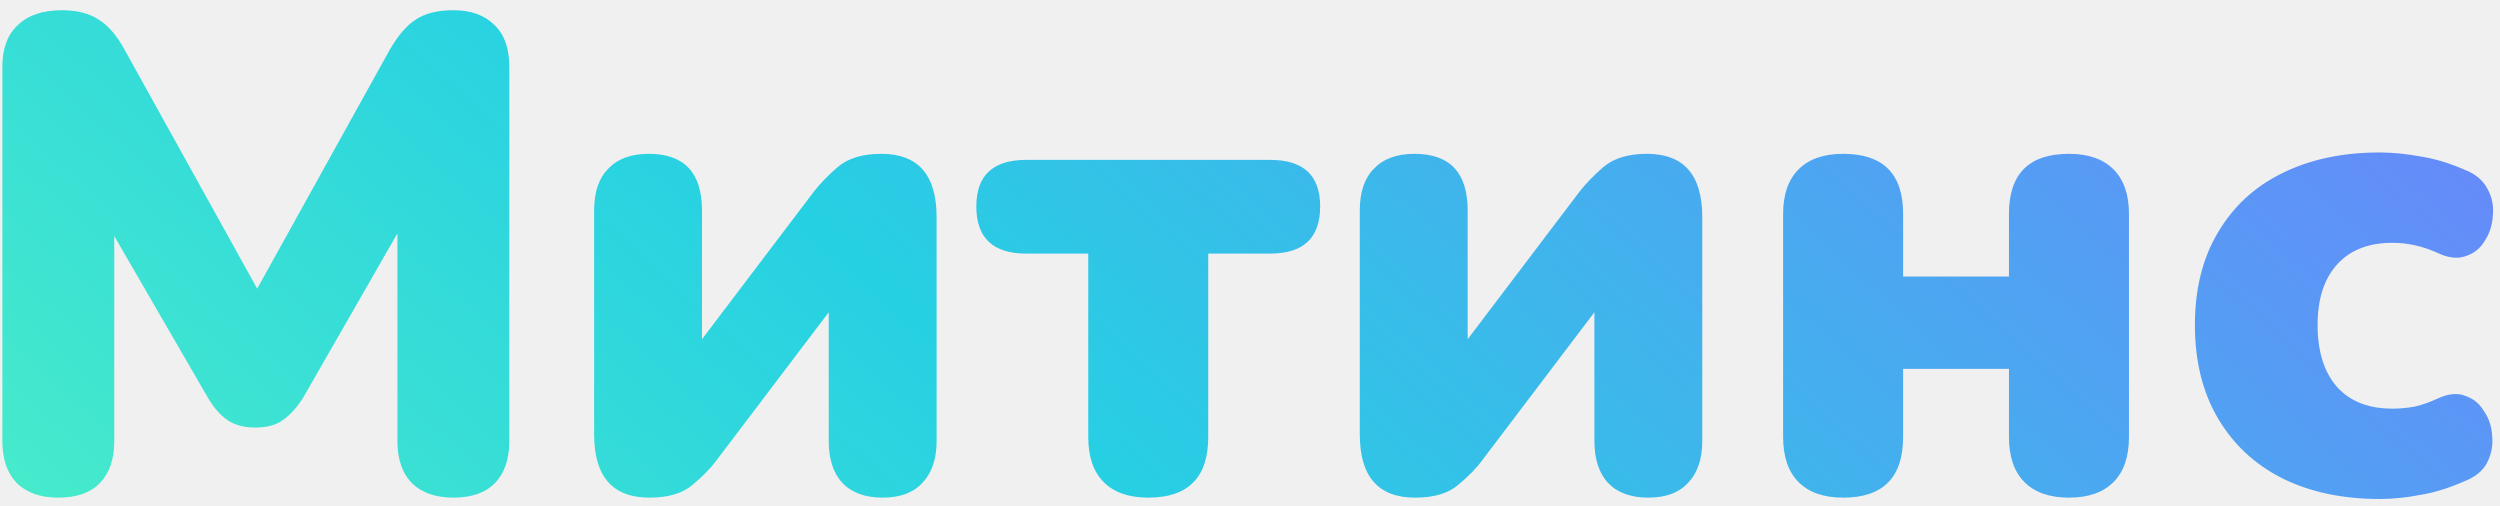
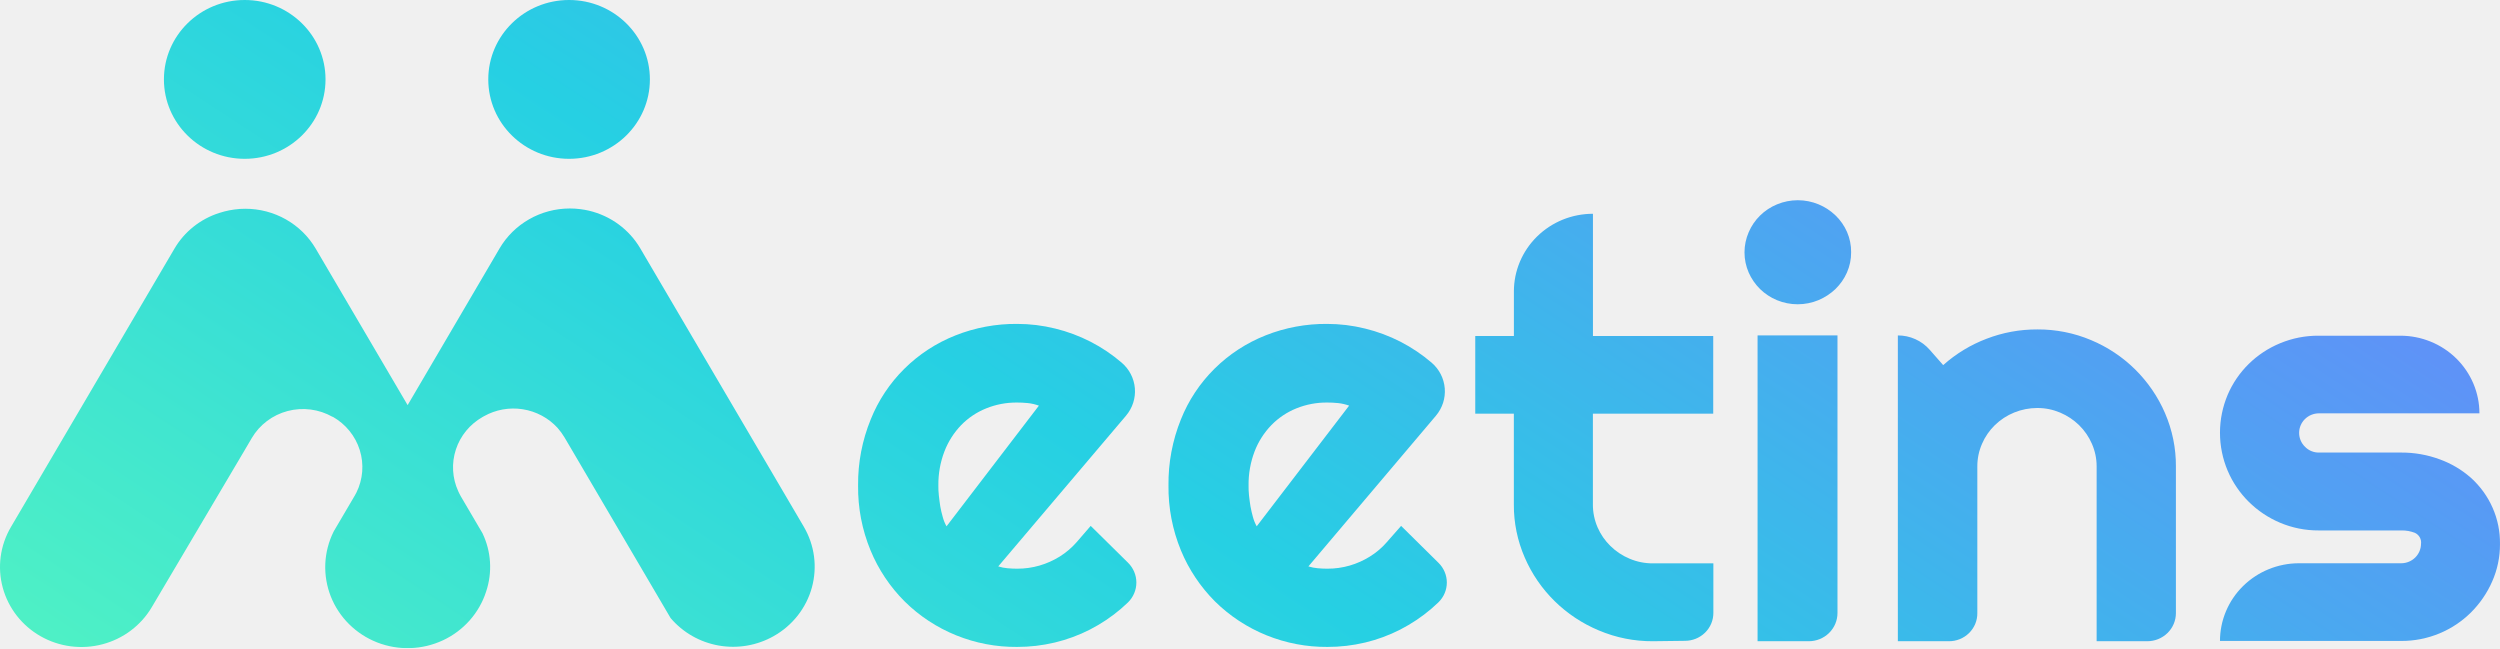
- <svg xmlns="http://www.w3.org/2000/svg" width="178" height="36" viewBox="0 0 178 36" fill="none">
-   <path d="M4.152 35.432C2.872 35.432 1.88 35.08 1.176 34.376C0.504 33.672 0.168 32.68 0.168 31.4V4.76C0.168 3.448 0.536 2.456 1.272 1.784C2.008 1.08 3.048 0.728 4.392 0.728C5.48 0.728 6.36 0.952 7.032 1.4C7.704 1.816 8.312 2.52 8.856 3.512L18.312 20.552L27.768 3.512C28.344 2.52 28.952 1.816 29.592 1.4C30.264 0.952 31.16 0.728 32.28 0.728C33.528 0.728 34.504 1.08 35.208 1.784C35.912 2.456 36.264 3.448 36.264 4.76V31.4C36.264 32.68 35.928 33.672 35.256 34.376C34.584 35.08 33.592 35.432 32.28 35.432C31 35.432 30.008 35.08 29.304 34.376C28.632 33.672 28.296 32.68 28.296 31.4V16.616L21.576 28.328C21.128 29.032 20.648 29.56 20.136 29.912C19.656 30.264 19 30.44 18.168 30.44C17.368 30.44 16.712 30.264 16.2 29.912C15.688 29.56 15.224 29.032 14.808 28.328L8.136 16.808V31.4C8.136 32.68 7.8 33.672 7.128 34.376C6.456 35.08 5.464 35.432 4.152 35.432ZM46.238 35.432C43.614 35.432 42.302 33.928 42.302 30.92V14.984C42.302 13.672 42.638 12.68 43.31 12.008C43.982 11.304 44.942 10.952 46.19 10.952C48.718 10.952 49.982 12.296 49.982 14.984V24.152L57.95 13.64C58.398 13.064 58.974 12.472 59.678 11.864C60.414 11.256 61.438 10.952 62.75 10.952C65.374 10.952 66.686 12.456 66.686 15.464V31.4C66.686 32.68 66.35 33.672 65.678 34.376C65.038 35.08 64.094 35.432 62.846 35.432C61.598 35.432 60.638 35.08 59.966 34.376C59.326 33.672 59.006 32.68 59.006 31.4V22.232L51.038 32.744C50.622 33.32 50.046 33.912 49.31 34.52C48.606 35.128 47.582 35.432 46.238 35.432ZM81.754 35.432C80.379 35.432 79.323 35.064 78.587 34.328C77.85 33.592 77.483 32.52 77.483 31.112V18.056H73.067C70.698 18.056 69.514 16.936 69.514 14.696C69.514 12.488 70.698 11.384 73.067 11.384H90.442C92.811 11.384 93.995 12.488 93.995 14.696C93.995 16.936 92.811 18.056 90.442 18.056H86.026V31.112C86.026 33.992 84.603 35.432 81.754 35.432ZM100.754 35.432C98.129 35.432 96.817 33.928 96.817 30.92V14.984C96.817 13.672 97.153 12.68 97.826 12.008C98.498 11.304 99.457 10.952 100.706 10.952C103.234 10.952 104.498 12.296 104.498 14.984V24.152L112.466 13.64C112.914 13.064 113.49 12.472 114.194 11.864C114.93 11.256 115.954 10.952 117.266 10.952C119.89 10.952 121.202 12.456 121.202 15.464V31.4C121.202 32.68 120.866 33.672 120.194 34.376C119.554 35.08 118.61 35.432 117.362 35.432C116.114 35.432 115.154 35.08 114.482 34.376C113.842 33.672 113.522 32.68 113.522 31.4V22.232L105.554 32.744C105.138 33.32 104.562 33.912 103.826 34.52C103.122 35.128 102.098 35.432 100.754 35.432ZM131.23 35.432C129.854 35.432 128.798 35.064 128.062 34.328C127.326 33.592 126.958 32.52 126.958 31.112V15.224C126.958 13.848 127.326 12.792 128.062 12.056C128.798 11.32 129.854 10.952 131.23 10.952C134.078 10.952 135.502 12.376 135.502 15.224V19.688H143.038V15.224C143.038 12.376 144.462 10.952 147.31 10.952C148.686 10.952 149.742 11.32 150.478 12.056C151.214 12.792 151.582 13.848 151.582 15.224V31.112C151.582 32.52 151.214 33.592 150.478 34.328C149.742 35.064 148.686 35.432 147.31 35.432C145.934 35.432 144.878 35.064 144.142 34.328C143.406 33.592 143.038 32.52 143.038 31.112V26.264H135.502V31.112C135.502 33.992 134.078 35.432 131.23 35.432ZM169.429 35.528C166.773 35.528 164.453 35.032 162.469 34.04C160.517 33.048 158.997 31.624 157.909 29.768C156.821 27.912 156.277 25.704 156.277 23.144C156.277 20.584 156.821 18.392 157.909 16.568C158.997 14.712 160.517 13.304 162.469 12.344C164.453 11.352 166.773 10.856 169.429 10.856C170.357 10.856 171.333 10.952 172.357 11.144C173.381 11.304 174.437 11.624 175.525 12.104C176.261 12.392 176.789 12.84 177.109 13.448C177.429 14.024 177.557 14.648 177.493 15.32C177.461 15.992 177.269 16.6 176.917 17.144C176.597 17.688 176.133 18.056 175.525 18.248C174.949 18.44 174.293 18.36 173.557 18.008C172.501 17.528 171.429 17.288 170.341 17.288C168.645 17.288 167.333 17.8 166.405 18.824C165.477 19.848 165.013 21.288 165.013 23.144C165.013 25.032 165.477 26.504 166.405 27.56C167.333 28.584 168.645 29.096 170.341 29.096C170.853 29.096 171.381 29.048 171.925 28.952C172.469 28.824 173.013 28.632 173.557 28.376C174.325 28.024 174.981 27.96 175.525 28.184C176.101 28.376 176.549 28.744 176.869 29.288C177.221 29.8 177.413 30.392 177.445 31.064C177.509 31.736 177.381 32.376 177.061 32.984C176.741 33.56 176.197 33.992 175.429 34.28C174.341 34.76 173.301 35.08 172.309 35.24C171.317 35.432 170.357 35.528 169.429 35.528Z" fill="url(#paint0_linear_1537_13758)" />
+ <svg xmlns="http://www.w3.org/2000/svg" width="135" height="35" viewBox="0 0 135 35" fill="none">
+   <mask id="mask0_2552_276" style="mask-type:alpha" maskUnits="userSpaceOnUse" x="0" y="0" width="135" height="35">
+     <path d="M13.215 8.576C15.624 8.576 17.578 6.656 17.578 4.288C17.578 1.92 15.624 0 13.215 0C10.805 0 8.852 1.92 8.852 4.288C8.852 6.656 10.805 8.576 13.215 8.576Z" fill="white" />
+     <path d="M30.73 8.576C33.14 8.576 35.094 6.656 35.094 4.288C35.094 1.92 33.14 0 30.73 0C28.321 0 26.367 1.92 26.367 4.288C26.367 6.656 28.321 8.576 30.73 8.576Z" fill="white" />
+     <path d="M41.783 34.348C40.886 34.857 39.836 35.039 38.816 34.86C37.796 34.682 36.874 34.155 36.211 33.373L30.81 24.175L30.489 23.629C30.379 23.443 30.252 23.269 30.109 23.107C29.619 22.57 28.955 22.214 28.23 22.1C27.505 21.985 26.762 22.12 26.125 22.481L26.059 22.518C25.373 22.908 24.859 23.534 24.617 24.275C24.374 25.016 24.42 25.819 24.746 26.528C24.789 26.626 24.838 26.721 24.891 26.814L26.054 28.794C26.528 29.781 26.598 30.91 26.25 31.947C26.066 32.52 25.763 33.049 25.361 33.502C24.959 33.955 24.467 34.322 23.914 34.579C23.361 34.836 22.761 34.979 22.15 34.998C21.538 35.017 20.93 34.911 20.362 34.689C19.794 34.466 19.279 34.13 18.849 33.703C18.419 33.276 18.083 32.767 17.862 32.206C17.642 31.645 17.541 31.046 17.566 30.446C17.592 29.846 17.743 29.257 18.011 28.716L18.026 28.686L19.143 26.787C19.179 26.721 19.217 26.659 19.248 26.596C19.6 25.882 19.665 25.064 19.428 24.306C19.192 23.547 18.672 22.905 17.973 22.508H17.955C17.592 22.302 17.191 22.168 16.775 22.115C16.359 22.061 15.937 22.088 15.532 22.195C15.127 22.302 14.747 22.486 14.415 22.737C14.082 22.988 13.803 23.302 13.594 23.659L13.245 24.253L8.201 32.779C7.618 33.771 6.658 34.495 5.532 34.791C4.407 35.088 3.207 34.933 2.198 34.36C1.188 33.788 0.452 32.844 0.15 31.738C-0.152 30.632 0.006 29.453 0.589 28.461L9.412 13.441C9.949 12.516 10.819 11.822 11.85 11.496C11.942 11.466 12.033 11.438 12.128 11.416C12.302 11.371 12.479 11.337 12.658 11.313C12.852 11.286 13.049 11.272 13.245 11.273C14.017 11.272 14.775 11.471 15.444 11.85C16.112 12.229 16.667 12.775 17.052 13.433L22.012 21.877L26.791 13.732L26.974 13.418C27.358 12.763 27.909 12.219 28.574 11.84C29.238 11.46 29.993 11.26 30.761 11.258H30.782C30.964 11.258 31.147 11.27 31.328 11.293C31.409 11.303 31.494 11.316 31.583 11.331L31.809 11.378C32.388 11.516 32.932 11.767 33.408 12.118C33.884 12.469 34.282 12.911 34.579 13.418L34.763 13.732L43.402 28.438C43.692 28.93 43.88 29.474 43.956 30.038C44.031 30.602 43.992 31.174 43.842 31.724C43.691 32.273 43.432 32.787 43.079 33.237C42.725 33.688 42.285 34.065 41.783 34.348V34.348Z" fill="white" />
+     <path d="M53.905 30.586C54.071 30.638 54.242 30.672 54.415 30.686C54.581 30.701 54.749 30.709 54.925 30.709C55.334 30.711 55.74 30.654 56.132 30.541C56.517 30.429 56.884 30.266 57.223 30.055C57.563 29.843 57.87 29.583 58.133 29.283L58.898 28.398L60.91 30.383C61.054 30.524 61.168 30.691 61.246 30.876C61.324 31.06 61.364 31.258 61.364 31.457C61.364 31.657 61.324 31.854 61.246 32.038C61.168 32.223 61.054 32.39 60.91 32.531C60.791 32.646 60.656 32.759 60.538 32.869C60.026 33.308 59.462 33.685 58.86 33.995C58.258 34.303 57.62 34.538 56.96 34.696C56.292 34.855 55.608 34.935 54.92 34.934C53.794 34.943 52.678 34.73 51.637 34.309C50.596 33.888 49.65 33.268 48.856 32.483C48.063 31.692 47.437 30.756 47.012 29.727C46.551 28.613 46.322 27.42 46.337 26.218C46.324 24.995 46.556 23.781 47.02 22.646C47.429 21.625 48.045 20.696 48.831 19.917C49.617 19.137 50.557 18.523 51.592 18.113C52.651 17.692 53.784 17.481 54.925 17.491C55.618 17.491 56.309 17.575 56.981 17.742C58.31 18.066 59.541 18.698 60.571 19.584V19.584C60.983 19.936 61.239 20.433 61.283 20.968C61.327 21.503 61.155 22.033 60.806 22.446L53.905 30.586ZM56.101 21.905C55.911 21.836 55.713 21.789 55.512 21.767C55.312 21.746 55.111 21.736 54.91 21.737C54.343 21.733 53.78 21.84 53.255 22.052C52.745 22.257 52.285 22.564 51.904 22.955C51.512 23.362 51.206 23.842 51.003 24.366C50.775 24.959 50.663 25.589 50.672 26.223C50.672 26.376 50.672 26.551 50.697 26.747C50.723 26.942 50.738 27.14 50.774 27.341C50.809 27.541 50.855 27.734 50.909 27.92C50.955 28.095 51.023 28.263 51.113 28.421L56.101 21.905Z" fill="white" />
+     <path d="M70.654 30.586C70.82 30.638 70.991 30.671 71.164 30.686C71.333 30.701 71.499 30.709 71.674 30.709C72.084 30.711 72.491 30.654 72.883 30.541C73.267 30.429 73.634 30.266 73.972 30.055C74.314 29.844 74.62 29.584 74.882 29.283L75.66 28.398L77.677 30.391C77.82 30.53 77.934 30.697 78.011 30.88C78.089 31.063 78.129 31.259 78.129 31.457C78.129 31.655 78.089 31.852 78.011 32.035C77.934 32.218 77.82 32.384 77.677 32.523C77.555 32.641 77.422 32.757 77.297 32.869C76.784 33.308 76.22 33.685 75.617 33.995C75.016 34.303 74.379 34.538 73.72 34.696C73.052 34.855 72.367 34.935 71.68 34.934C70.554 34.942 69.438 34.729 68.397 34.308C67.356 33.888 66.41 33.267 65.615 32.483C64.824 31.691 64.198 30.755 63.772 29.727C63.313 28.612 63.084 27.42 63.098 26.218C63.083 24.994 63.312 23.779 63.772 22.641C64.18 21.619 64.797 20.69 65.583 19.911C66.37 19.131 67.31 18.518 68.347 18.108C69.399 17.691 70.525 17.482 71.659 17.491C72.352 17.491 73.043 17.575 73.715 17.742C74.376 17.904 75.017 18.142 75.622 18.451C76.227 18.763 76.793 19.143 77.308 19.584C77.719 19.937 77.973 20.433 78.017 20.968C78.061 21.503 77.89 22.033 77.542 22.446L70.654 30.586ZM72.853 21.904C72.662 21.836 72.465 21.789 72.263 21.767C72.063 21.746 71.861 21.736 71.659 21.737C71.092 21.733 70.529 21.84 70.004 22.052C69.495 22.257 69.036 22.565 68.655 22.955C68.262 23.361 67.955 23.841 67.752 24.366C67.525 24.959 67.413 25.589 67.423 26.223C67.423 26.376 67.423 26.551 67.446 26.747C67.469 26.942 67.49 27.14 67.525 27.341C67.561 27.541 67.607 27.734 67.658 27.919C67.705 28.094 67.773 28.262 67.862 28.421L72.853 21.904Z" fill="white" />
+     <path d="M89.263 34.626C88.26 34.633 87.267 34.436 86.345 34.047C84.539 33.295 83.102 31.883 82.337 30.108C81.942 29.202 81.741 28.226 81.748 27.241V22.338H79.664V18.143H81.75V15.737C81.75 15.186 81.861 14.641 82.075 14.132C82.29 13.623 82.604 13.161 83.001 12.771C83.397 12.382 83.868 12.073 84.385 11.862C84.903 11.652 85.459 11.544 86.019 11.544V11.544V18.143H92.514V22.338H86.016V27.241C86.014 27.667 86.101 28.089 86.271 28.481C86.434 28.856 86.669 29.196 86.963 29.484C87.26 29.775 87.611 30.008 87.998 30.17C88.4 30.34 88.835 30.426 89.273 30.421H92.522V33.1C92.522 33.499 92.361 33.881 92.074 34.163C91.787 34.445 91.397 34.604 90.992 34.604L89.263 34.626Z" fill="white" />
+     <path d="M99.961 13.624C99.964 14.001 99.886 14.374 99.734 14.719C99.587 15.051 99.377 15.352 99.115 15.607C98.849 15.861 98.538 16.065 98.197 16.208C97.841 16.355 97.46 16.431 97.074 16.431C96.689 16.431 96.308 16.355 95.952 16.208C95.613 16.067 95.304 15.862 95.042 15.607C94.784 15.351 94.576 15.05 94.43 14.719C94.28 14.375 94.203 14.004 94.203 13.629C94.203 13.254 94.28 12.883 94.43 12.539C94.719 11.86 95.269 11.319 95.96 11.035C96.315 10.888 96.697 10.812 97.082 10.812C97.468 10.812 97.849 10.888 98.204 11.035C98.546 11.178 98.857 11.382 99.122 11.637C99.386 11.892 99.596 12.196 99.742 12.531C99.891 12.877 99.966 13.249 99.961 13.624V13.624ZM97.666 34.626H94.909V18.113H99.224V33.102C99.224 33.303 99.184 33.501 99.106 33.686C99.028 33.871 98.914 34.038 98.77 34.18C98.626 34.322 98.455 34.434 98.267 34.51C98.079 34.587 97.877 34.626 97.674 34.626H97.666Z" fill="white" />
+     <path d="M105.228 34.626H102.484V18.113C102.809 18.112 103.131 18.181 103.427 18.314C103.722 18.446 103.985 18.64 104.198 18.882L104.932 19.716C105.618 19.103 106.414 18.619 107.279 18.291C108.151 17.955 109.08 17.785 110.017 17.789C111.015 17.783 112.003 17.979 112.919 18.366C113.811 18.739 114.621 19.279 115.304 19.955C115.988 20.633 116.534 21.433 116.913 22.313C117.305 23.223 117.505 24.202 117.499 25.19V33.107C117.499 33.51 117.337 33.897 117.047 34.181C116.757 34.466 116.364 34.626 115.954 34.626H113.218V25.19C113.22 24.769 113.133 24.352 112.963 23.965C112.801 23.59 112.567 23.25 112.274 22.962C111.981 22.675 111.635 22.444 111.254 22.283C110.863 22.116 110.441 22.031 110.015 22.032C109.155 22.032 108.33 22.365 107.72 22.96C107.426 23.247 107.192 23.587 107.031 23.962C106.861 24.349 106.774 24.766 106.776 25.188V33.11C106.778 33.31 106.739 33.508 106.662 33.693C106.585 33.878 106.47 34.046 106.326 34.188C106.182 34.329 106.011 34.44 105.822 34.516C105.634 34.591 105.432 34.629 105.228 34.626V34.626Z" fill="white" />
+     <path d="M129.669 34.611H119.879C119.879 33.499 120.328 32.432 121.128 31.645C121.928 30.859 123.013 30.416 124.145 30.416H129.669C129.951 30.414 130.221 30.304 130.421 30.107C130.621 29.911 130.733 29.645 130.735 29.368C130.751 29.25 130.729 29.131 130.673 29.026C130.617 28.921 130.529 28.835 130.421 28.782C130.183 28.684 129.927 28.637 129.669 28.644H125.211C124.494 28.648 123.784 28.506 123.125 28.228C121.846 27.689 120.831 26.682 120.295 25.421C120.02 24.77 119.879 24.073 119.879 23.369C119.879 22.665 120.02 21.968 120.295 21.318C120.831 20.062 121.847 19.063 123.125 18.536C123.785 18.261 124.495 18.122 125.211 18.128H129.62C130.752 18.128 131.837 18.569 132.638 19.355C133.438 20.142 133.889 21.208 133.889 22.32H125.219C124.936 22.322 124.665 22.433 124.466 22.63C124.266 22.826 124.154 23.093 124.153 23.371C124.152 23.51 124.179 23.648 124.233 23.778C124.287 23.907 124.366 24.024 124.467 24.122C124.564 24.225 124.683 24.306 124.815 24.36C124.947 24.415 125.089 24.441 125.232 24.438H129.669C130.376 24.435 131.077 24.558 131.739 24.802C132.364 25.027 132.938 25.367 133.433 25.804C133.934 26.257 134.332 26.808 134.602 27.422C134.872 28.036 135.007 28.699 134.999 29.368C135.004 30.071 134.859 30.767 134.573 31.411C134.3 32.031 133.911 32.596 133.428 33.077C132.943 33.557 132.368 33.939 131.734 34.203C131.081 34.475 130.378 34.614 129.669 34.611V34.611Z" fill="white" />
+   </mask>
+   <g mask="url(#mask0_2552_276)">
+     <rect width="135" height="35" fill="url(#paint0_linear_2552_276)" />
+   </g>
  <defs>
-     <linearGradient id="paint0_linear_1537_13758" x1="-3" y1="52" x2="111.057" y2="-74.338" gradientUnits="userSpaceOnUse">
+     <linearGradient id="paint0_linear_2552_276" x1="0" y1="35" x2="56.607" y2="-51.376" gradientUnits="userSpaceOnUse">
      <stop stop-color="#50F2C4" />
      <stop offset="0.397" stop-color="#26D0E3" />
      <stop offset="1" stop-color="#757AFF" />
    </linearGradient>
  </defs>
</svg>
